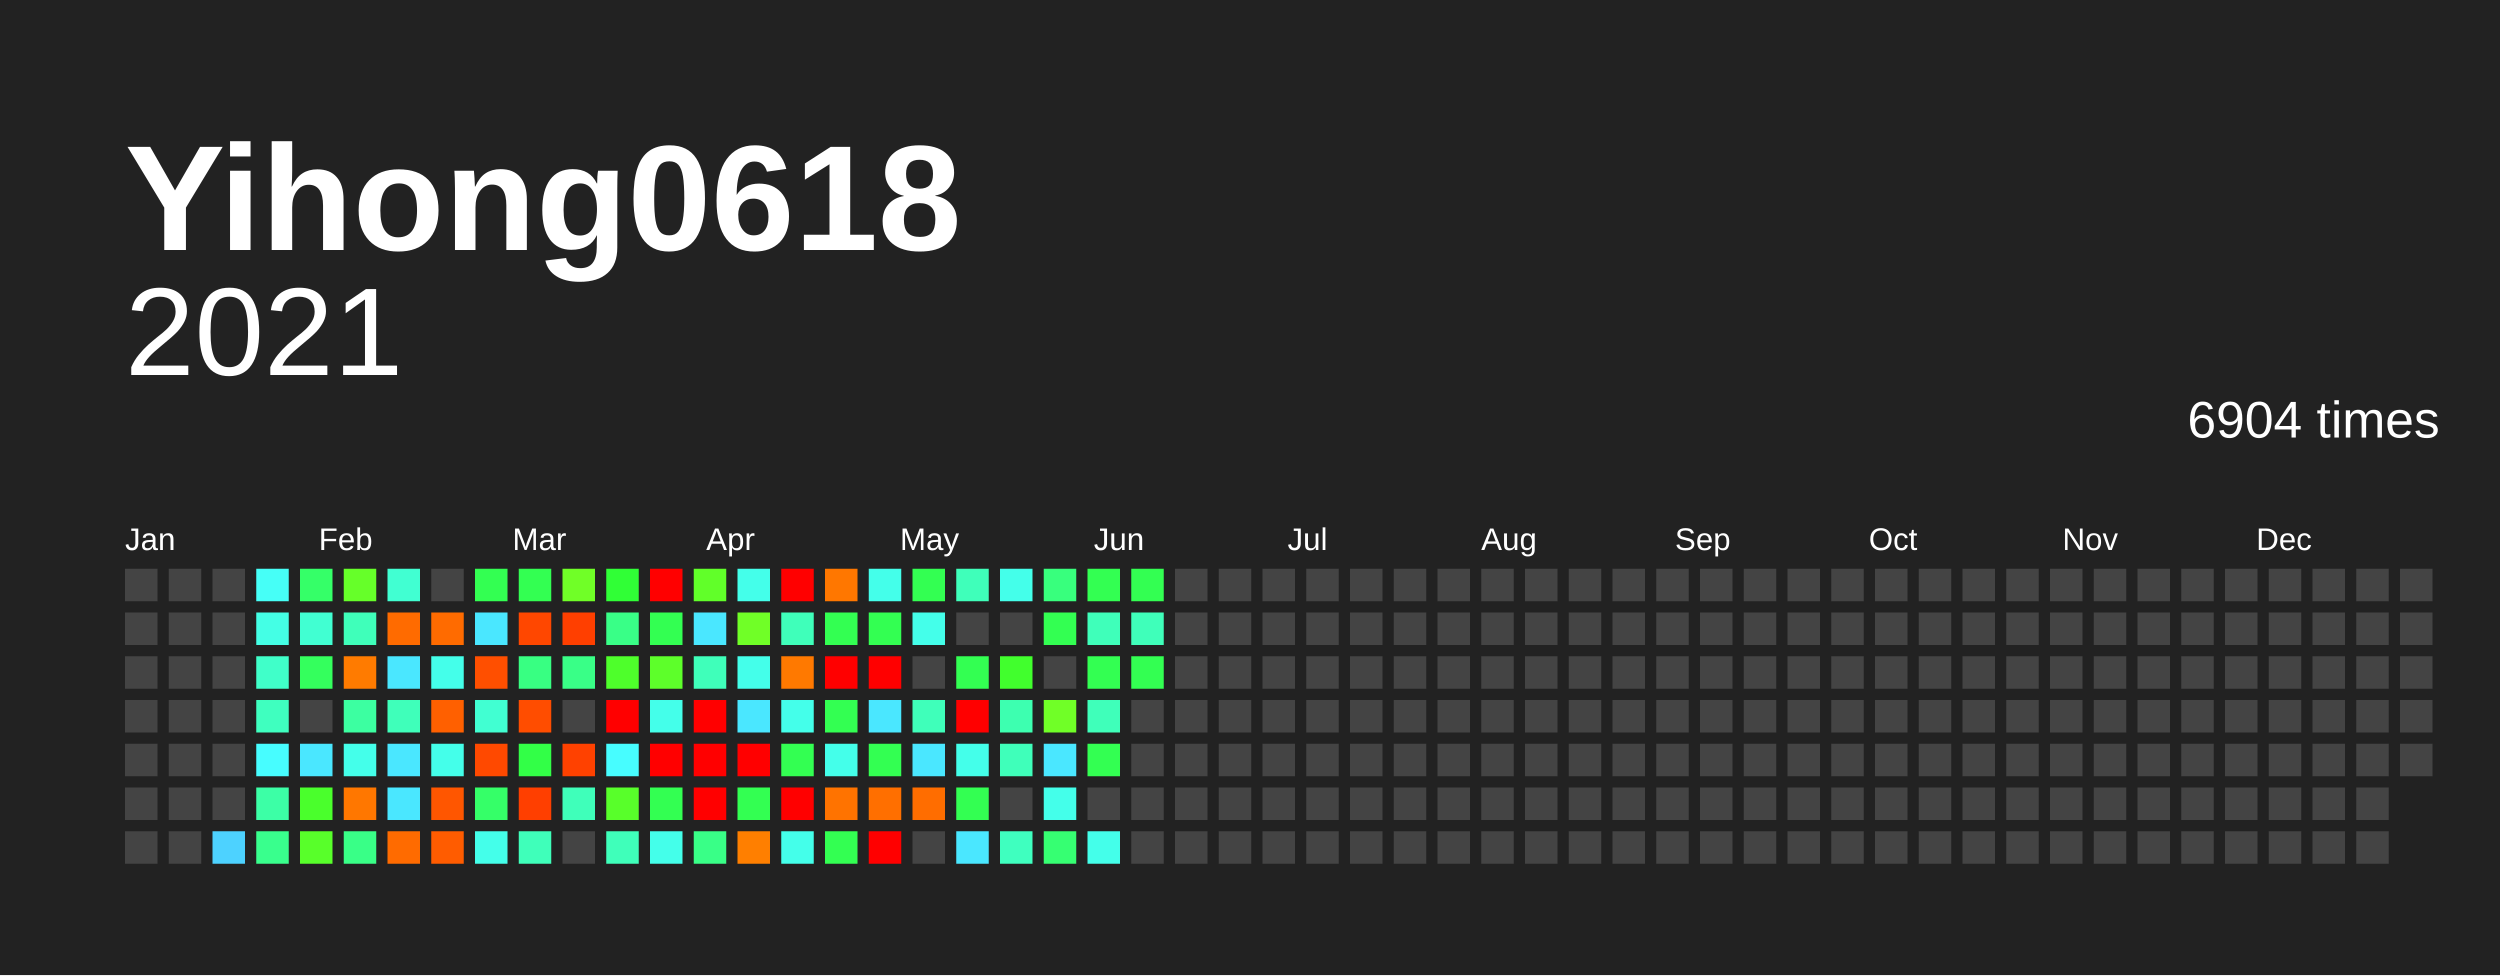
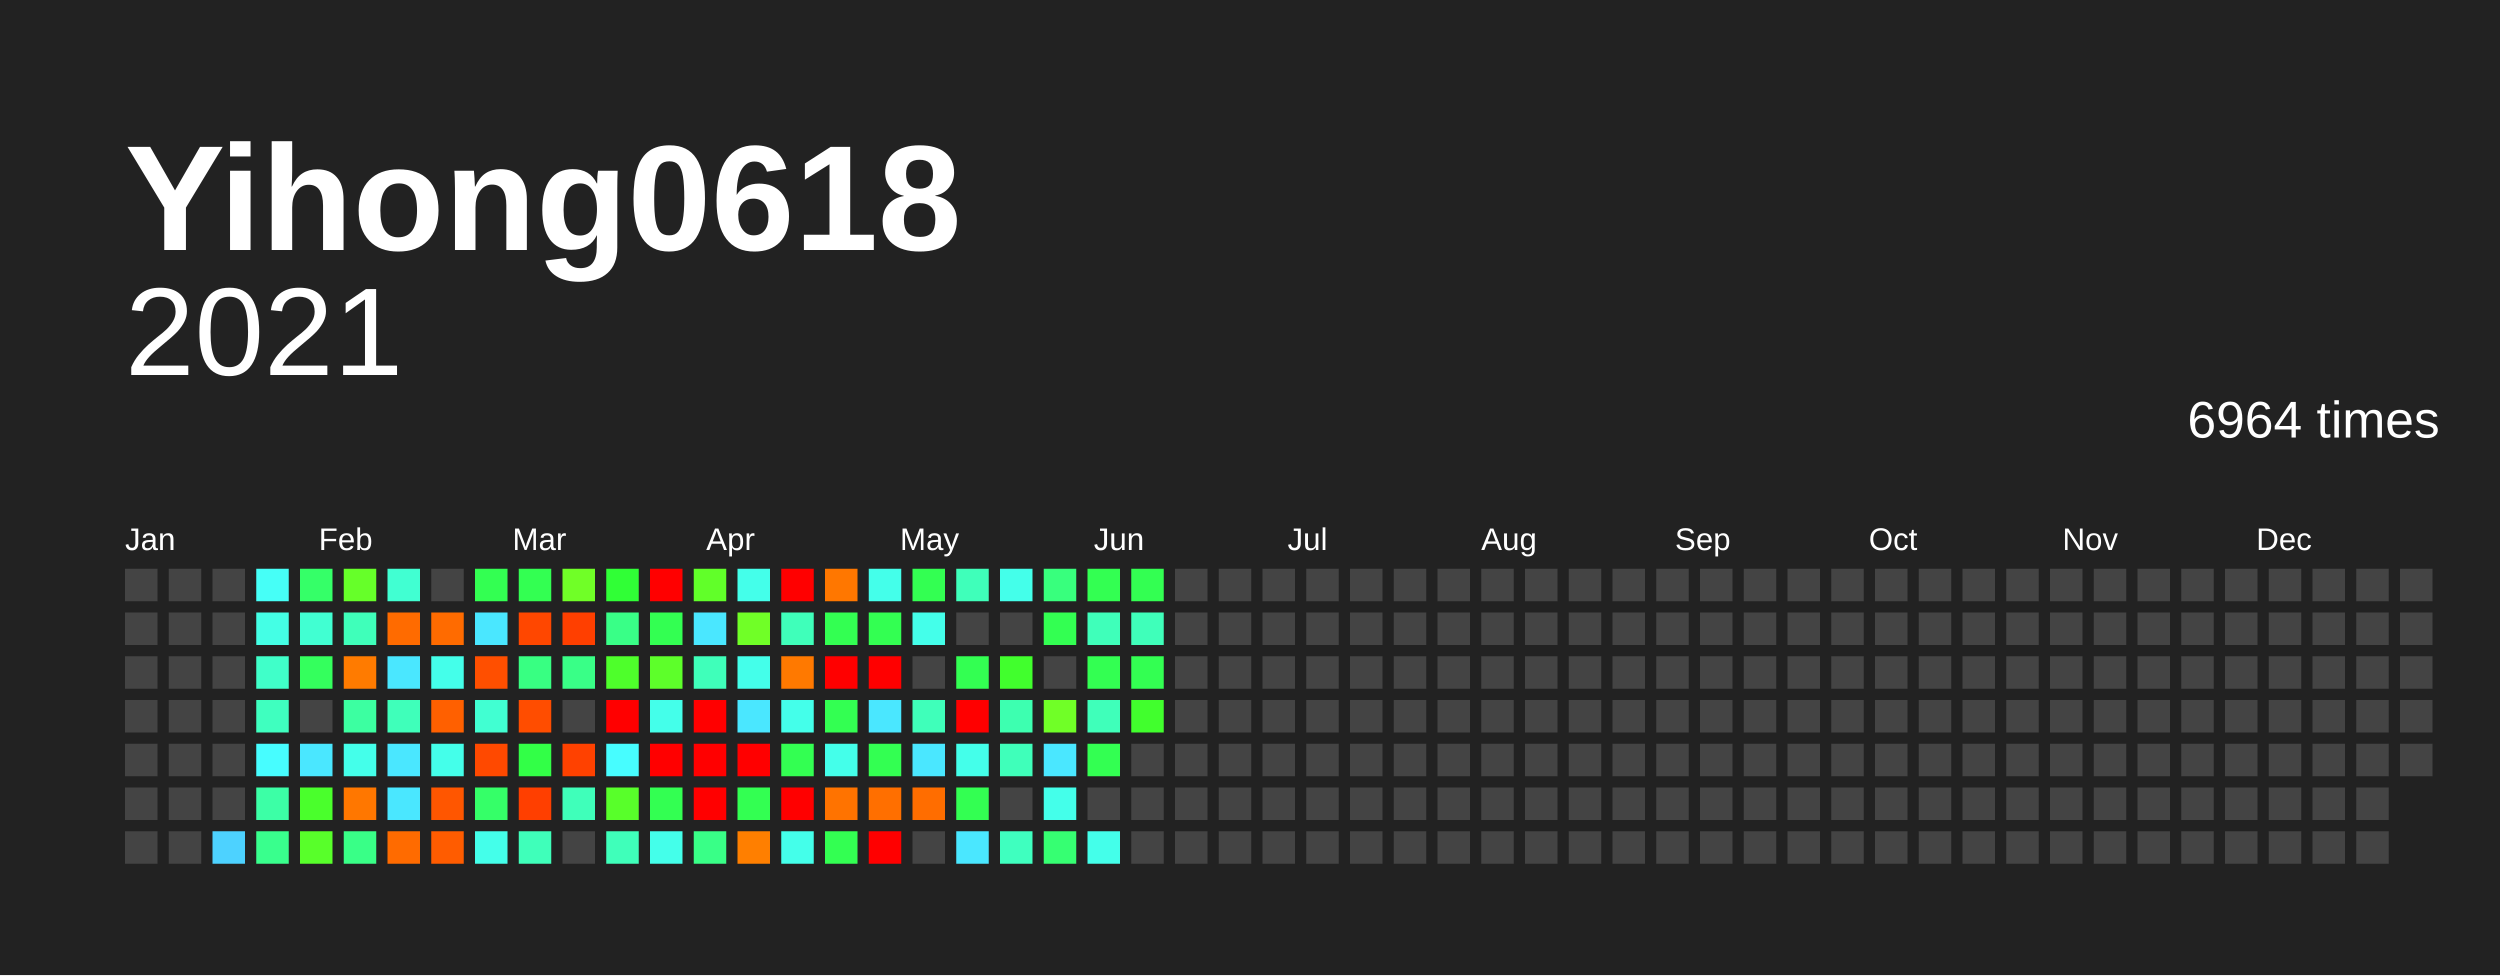
<svg xmlns="http://www.w3.org/2000/svg" baseProfile="full" height="78mm" version="1.1" viewBox="0,0,200,78" width="200mm">
  <defs />
  <rect fill="#222222" height="78" width="200" x="0" y="0" />
  <text fill="#FFFFFF" style="font-size:12px; font-family:Arial; font-weight:bold;" x="10" y="20">Yihong0618</text>
  <text alignment-baseline="hanging" fill="#FFFFFF" style="font-size:10.0px; font-family:Arial;" x="10" y="30">2021</text>
-   <text alignment-baseline="hanging" fill="#FFFFFF" style="font-size:4.125px; font-family:Arial;" x="175" y="35">6904 times</text>
+   <text alignment-baseline="hanging" fill="#FFFFFF" style="font-size:4.125px; font-family:Arial;" x="175" y="35">6964 times</text>
  <text fill="#FFFFFF" style="font-size:2.5px; font-family:Arial" x="10.0" y="44">Jan</text>
  <text fill="#FFFFFF" style="font-size:2.5px; font-family:Arial" x="25.5" y="44">Feb</text>
  <text fill="#FFFFFF" style="font-size:2.5px; font-family:Arial" x="41.0" y="44">Mar</text>
  <text fill="#FFFFFF" style="font-size:2.5px; font-family:Arial" x="56.5" y="44">Apr</text>
  <text fill="#FFFFFF" style="font-size:2.5px; font-family:Arial" x="72.0" y="44">May</text>
  <text fill="#FFFFFF" style="font-size:2.5px; font-family:Arial" x="87.5" y="44">Jun</text>
  <text fill="#FFFFFF" style="font-size:2.5px; font-family:Arial" x="103.0" y="44">Jul</text>
  <text fill="#FFFFFF" style="font-size:2.5px; font-family:Arial" x="118.5" y="44">Aug</text>
  <text fill="#FFFFFF" style="font-size:2.5px; font-family:Arial" x="134.0" y="44">Sep</text>
  <text fill="#FFFFFF" style="font-size:2.5px; font-family:Arial" x="149.5" y="44">Oct</text>
  <text fill="#FFFFFF" style="font-size:2.5px; font-family:Arial" x="165.0" y="44">Nov</text>
  <text fill="#FFFFFF" style="font-size:2.5px; font-family:Arial" x="180.5" y="44">Dec</text>
  <rect fill="#444444" height="2.6" width="2.6" x="10.0" y="45.5" />
  <rect fill="#444444" height="2.6" width="2.6" x="10.0" y="49.0" />
  <rect fill="#444444" height="2.6" width="2.6" x="10.0" y="52.5" />
  <rect fill="#444444" height="2.6" width="2.6" x="10.0" y="56.0" />
  <rect fill="#444444" height="2.6" width="2.6" x="10.0" y="59.5" />
  <rect fill="#444444" height="2.6" width="2.6" x="10.0" y="63.0" />
  <rect fill="#444444" height="2.6" width="2.6" x="10.0" y="66.5" />
  <rect fill="#444444" height="2.6" width="2.6" x="13.5" y="45.5" />
  <rect fill="#444444" height="2.6" width="2.6" x="13.5" y="49.0" />
  <rect fill="#444444" height="2.6" width="2.6" x="13.5" y="52.5" />
  <rect fill="#444444" height="2.6" width="2.6" x="13.5" y="56.0" />
  <rect fill="#444444" height="2.6" width="2.6" x="13.5" y="59.5" />
  <rect fill="#444444" height="2.6" width="2.6" x="13.5" y="63.0" />
  <rect fill="#444444" height="2.6" width="2.6" x="13.5" y="66.5" />
  <rect fill="#444444" height="2.6" width="2.6" x="17.0" y="45.5" />
  <rect fill="#444444" height="2.6" width="2.6" x="17.0" y="49.0" />
  <rect fill="#444444" height="2.6" width="2.6" x="17.0" y="52.5" />
  <rect fill="#444444" height="2.6" width="2.6" x="17.0" y="56.0" />
  <rect fill="#444444" height="2.6" width="2.6" x="17.0" y="59.5" />
  <rect fill="#444444" height="2.6" width="2.6" x="17.0" y="63.0" />
  <rect fill="#4dd2ff" height="2.6" width="2.6" x="17.0" y="66.5" />
  <rect fill="#46fff7" height="2.6" width="2.6" x="20.5" y="45.5" />
  <rect fill="#44ffe5" height="2.6" width="2.6" x="20.5" y="49.0" />
  <rect fill="#40ffc9" height="2.6" width="2.6" x="20.5" y="52.5" />
  <rect fill="#3fffbf" height="2.6" width="2.6" x="20.5" y="56.0" />
  <rect fill="#47fdff" height="2.6" width="2.6" x="20.5" y="59.5" />
  <rect fill="#3cffa6" height="2.6" width="2.6" x="20.5" y="63.0" />
  <rect fill="#39ff8d" height="2.6" width="2.6" x="20.5" y="66.5" />
  <rect fill="#35ff68" height="2.6" width="2.6" x="24.0" y="45.5" />
  <rect fill="#41ffd2" height="2.6" width="2.6" x="24.0" y="49.0" />
  <rect fill="#34ff5d" height="2.6" width="2.6" x="24.0" y="52.5" />
  <rect fill="#444444" height="2.6" width="2.6" x="24.0" y="56.0" />
  <rect fill="#4ae7ff" height="2.6" width="2.6" x="24.0" y="59.5" />
  <rect fill="#4aff2c" height="2.6" width="2.6" x="24.0" y="63.0" />
  <rect fill="#58ff2a" height="2.6" width="2.6" x="24.0" y="66.5" />
  <rect fill="#66ff29" height="2.6" width="2.6" x="27.5" y="45.5" />
  <rect fill="#3fffba" height="2.6" width="2.6" x="27.5" y="49.0" />
  <rect fill="#ff7b00" height="2.6" width="2.6" x="27.5" y="52.5" />
  <rect fill="#3cffa1" height="2.6" width="2.6" x="27.5" y="56.0" />
  <rect fill="#44ffea" height="2.6" width="2.6" x="27.5" y="59.5" />
  <rect fill="#ff7700" height="2.6" width="2.6" x="27.5" y="63.0" />
  <rect fill="#39ff87" height="2.6" width="2.6" x="27.5" y="66.5" />
  <rect fill="#41ffd2" height="2.6" width="2.6" x="31.0" y="45.5" />
  <rect fill="#ff6b00" height="2.6" width="2.6" x="31.0" y="49.0" />
  <rect fill="#4ae7ff" height="2.6" width="2.6" x="31.0" y="52.5" />
  <rect fill="#3fffba" height="2.6" width="2.6" x="31.0" y="56.0" />
  <rect fill="#4ae7ff" height="2.6" width="2.6" x="31.0" y="59.5" />
  <rect fill="#4ae7ff" height="2.6" width="2.6" x="31.0" y="63.0" />
  <rect fill="#ff6b00" height="2.6" width="2.6" x="31.0" y="66.5" />
  <rect fill="#444444" height="2.6" width="2.6" x="34.5" y="45.5" />
  <rect fill="#ff6b00" height="2.6" width="2.6" x="34.5" y="49.0" />
  <rect fill="#44ffea" height="2.6" width="2.6" x="34.5" y="52.5" />
  <rect fill="#ff6000" height="2.6" width="2.6" x="34.5" y="56.0" />
  <rect fill="#44ffea" height="2.6" width="2.6" x="34.5" y="59.5" />
  <rect fill="#ff5600" height="2.6" width="2.6" x="34.5" y="63.0" />
  <rect fill="#ff5c00" height="2.6" width="2.6" x="34.5" y="66.5" />
  <rect fill="#33ff52" height="2.6" width="2.6" x="38.0" y="45.5" />
  <rect fill="#4ae7ff" height="2.6" width="2.6" x="38.0" y="49.0" />
  <rect fill="#ff4f00" height="2.6" width="2.6" x="38.0" y="52.5" />
  <rect fill="#41ffd2" height="2.6" width="2.6" x="38.0" y="56.0" />
  <rect fill="#ff4900" height="2.6" width="2.6" x="38.0" y="59.5" />
  <rect fill="#35ff68" height="2.6" width="2.6" x="38.0" y="63.0" />
  <rect fill="#44ffea" height="2.6" width="2.6" x="38.0" y="66.5" />
  <rect fill="#33ff52" height="2.6" width="2.6" x="41.5" y="45.5" />
  <rect fill="#ff4700" height="2.6" width="2.6" x="41.5" y="49.0" />
  <rect fill="#38ff82" height="2.6" width="2.6" x="41.5" y="52.5" />
  <rect fill="#ff4d00" height="2.6" width="2.6" x="41.5" y="56.0" />
  <rect fill="#32ff47" height="2.6" width="2.6" x="41.5" y="59.5" />
  <rect fill="#ff3f00" height="2.6" width="2.6" x="41.5" y="63.0" />
  <rect fill="#3fffba" height="2.6" width="2.6" x="41.5" y="66.5" />
  <rect fill="#70ff27" height="2.6" width="2.6" x="45.0" y="45.5" />
  <rect fill="#ff3f00" height="2.6" width="2.6" x="45.0" y="49.0" />
  <rect fill="#39ff87" height="2.6" width="2.6" x="45.0" y="52.5" />
  <rect fill="#444444" height="2.6" width="2.6" x="45.0" y="56.0" />
  <rect fill="#ff4100" height="2.6" width="2.6" x="45.0" y="59.5" />
  <rect fill="#3fffba" height="2.6" width="2.6" x="45.0" y="63.0" />
  <rect fill="#444444" height="2.6" width="2.6" x="45.0" y="66.5" />
  <rect fill="#30ff36" height="2.6" width="2.6" x="48.5" y="45.5" />
  <rect fill="#39ff87" height="2.6" width="2.6" x="48.5" y="49.0" />
  <rect fill="#4eff2b" height="2.6" width="2.6" x="48.5" y="52.5" />
  <rect fill="red" height="2.6" width="2.6" x="48.5" y="56.0" />
  <rect fill="#47fdff" height="2.6" width="2.6" x="48.5" y="59.5" />
  <rect fill="#58ff2a" height="2.6" width="2.6" x="48.5" y="63.0" />
  <rect fill="#3fffba" height="2.6" width="2.6" x="48.5" y="66.5" />
  <rect fill="red" height="2.6" width="2.6" x="52.0" y="45.5" />
  <rect fill="#33ff52" height="2.6" width="2.6" x="52.0" y="49.0" />
  <rect fill="#5dff2a" height="2.6" width="2.6" x="52.0" y="52.5" />
  <rect fill="#44ffea" height="2.6" width="2.6" x="52.0" y="56.0" />
  <rect fill="red" height="2.6" width="2.6" x="52.0" y="59.5" />
  <rect fill="#33ff52" height="2.6" width="2.6" x="52.0" y="63.0" />
  <rect fill="#44ffea" height="2.6" width="2.6" x="52.0" y="66.5" />
  <rect fill="#61ff29" height="2.6" width="2.6" x="55.5" y="45.5" />
  <rect fill="#4ae7ff" height="2.6" width="2.6" x="55.5" y="49.0" />
  <rect fill="#3fffba" height="2.6" width="2.6" x="55.5" y="52.5" />
  <rect fill="red" height="2.6" width="2.6" x="55.5" y="56.0" />
  <rect fill="red" height="2.6" width="2.6" x="55.5" y="59.5" />
  <rect fill="red" height="2.6" width="2.6" x="55.5" y="63.0" />
  <rect fill="#39ff87" height="2.6" width="2.6" x="55.5" y="66.5" />
  <rect fill="#44ffea" height="2.6" width="2.6" x="59.0" y="45.5" />
  <rect fill="#70ff27" height="2.6" width="2.6" x="59.0" y="49.0" />
  <rect fill="#44ffea" height="2.6" width="2.6" x="59.0" y="52.5" />
  <rect fill="#4ae7ff" height="2.6" width="2.6" x="59.0" y="56.0" />
  <rect fill="red" height="2.6" width="2.6" x="59.0" y="59.5" />
  <rect fill="#33ff52" height="2.6" width="2.6" x="59.0" y="63.0" />
  <rect fill="#ff7f00" height="2.6" width="2.6" x="59.0" y="66.5" />
  <rect fill="red" height="2.6" width="2.6" x="62.5" y="45.5" />
  <rect fill="#3fffba" height="2.6" width="2.6" x="62.5" y="49.0" />
  <rect fill="#ff7900" height="2.6" width="2.6" x="62.5" y="52.5" />
  <rect fill="#44ffea" height="2.6" width="2.6" x="62.5" y="56.0" />
  <rect fill="#33ff52" height="2.6" width="2.6" x="62.5" y="59.5" />
  <rect fill="red" height="2.6" width="2.6" x="62.5" y="63.0" />
  <rect fill="#44ffea" height="2.6" width="2.6" x="62.5" y="66.5" />
  <rect fill="#ff7700" height="2.6" width="2.6" x="66.0" y="45.5" />
  <rect fill="#33ff52" height="2.6" width="2.6" x="66.0" y="49.0" />
  <rect fill="red" height="2.6" width="2.6" x="66.0" y="52.5" />
  <rect fill="#33ff52" height="2.6" width="2.6" x="66.0" y="56.0" />
  <rect fill="#44ffea" height="2.6" width="2.6" x="66.0" y="59.5" />
  <rect fill="#ff7300" height="2.6" width="2.6" x="66.0" y="63.0" />
  <rect fill="#33ff52" height="2.6" width="2.6" x="66.0" y="66.5" />
  <rect fill="#44ffea" height="2.6" width="2.6" x="69.5" y="45.5" />
  <rect fill="#33ff52" height="2.6" width="2.6" x="69.5" y="49.0" />
  <rect fill="red" height="2.6" width="2.6" x="69.5" y="52.5" />
  <rect fill="#4ae7ff" height="2.6" width="2.6" x="69.5" y="56.0" />
  <rect fill="#33ff52" height="2.6" width="2.6" x="69.5" y="59.5" />
  <rect fill="#ff6f00" height="2.6" width="2.6" x="69.5" y="63.0" />
  <rect fill="red" height="2.6" width="2.6" x="69.5" y="66.5" />
  <rect fill="#33ff52" height="2.6" width="2.6" x="73.0" y="45.5" />
  <rect fill="#44ffea" height="2.6" width="2.6" x="73.0" y="49.0" />
  <rect fill="#444444" height="2.6" width="2.6" x="73.0" y="52.5" />
  <rect fill="#3fffba" height="2.6" width="2.6" x="73.0" y="56.0" />
  <rect fill="#4ae7ff" height="2.6" width="2.6" x="73.0" y="59.5" />
  <rect fill="#ff6d00" height="2.6" width="2.6" x="73.0" y="63.0" />
  <rect fill="#444444" height="2.6" width="2.6" x="73.0" y="66.5" />
  <rect fill="#3fffba" height="2.6" width="2.6" x="76.5" y="45.5" />
  <rect fill="#444444" height="2.6" width="2.6" x="76.5" y="49.0" />
  <rect fill="#33ff52" height="2.6" width="2.6" x="76.5" y="52.5" />
  <rect fill="red" height="2.6" width="2.6" x="76.5" y="56.0" />
  <rect fill="#44ffea" height="2.6" width="2.6" x="76.5" y="59.5" />
  <rect fill="#33ff52" height="2.6" width="2.6" x="76.5" y="63.0" />
  <rect fill="#4ae7ff" height="2.6" width="2.6" x="76.5" y="66.5" />
  <rect fill="#44ffea" height="2.6" width="2.6" x="80.0" y="45.5" />
  <rect fill="#444444" height="2.6" width="2.6" x="80.0" y="49.0" />
  <rect fill="#41ff2d" height="2.6" width="2.6" x="80.0" y="52.5" />
  <rect fill="#3dffb0" height="2.6" width="2.6" x="80.0" y="56.0" />
  <rect fill="#3fffba" height="2.6" width="2.6" x="80.0" y="59.5" />
  <rect fill="#444444" height="2.6" width="2.6" x="80.0" y="63.0" />
  <rect fill="#3fffbf" height="2.6" width="2.6" x="80.0" y="66.5" />
  <rect fill="#38ff7d" height="2.6" width="2.6" x="83.5" y="45.5" />
  <rect fill="#33ff52" height="2.6" width="2.6" x="83.5" y="49.0" />
  <rect fill="#444444" height="2.6" width="2.6" x="83.5" y="52.5" />
  <rect fill="#70ff27" height="2.6" width="2.6" x="83.5" y="56.0" />
  <rect fill="#4ae7ff" height="2.6" width="2.6" x="83.5" y="59.5" />
  <rect fill="#44ffea" height="2.6" width="2.6" x="83.5" y="63.0" />
  <rect fill="#36ff72" height="2.6" width="2.6" x="83.5" y="66.5" />
  <rect fill="#33ff52" height="2.6" width="2.6" x="87.0" y="45.5" />
  <rect fill="#3fffba" height="2.6" width="2.6" x="87.0" y="49.0" />
  <rect fill="#33ff52" height="2.6" width="2.6" x="87.0" y="52.5" />
  <rect fill="#3fffba" height="2.6" width="2.6" x="87.0" y="56.0" />
  <rect fill="#33ff52" height="2.6" width="2.6" x="87.0" y="59.5" />
  <rect fill="#444444" height="2.6" width="2.6" x="87.0" y="63.0" />
  <rect fill="#44ffea" height="2.6" width="2.6" x="87.0" y="66.5" />
  <rect fill="#33ff52" height="2.6" width="2.6" x="90.5" y="45.5" />
  <rect fill="#3fffba" height="2.6" width="2.6" x="90.5" y="49.0" />
  <rect fill="#33ff52" height="2.6" width="2.6" x="90.5" y="52.5" />
-   <rect fill="#444444" height="2.6" width="2.6" x="90.5" y="56.0" />
+   <rect fill="#41ff2d" height="2.6" width="2.6" x="90.5" y="56.0" />
  <rect fill="#444444" height="2.6" width="2.6" x="90.5" y="59.5" />
  <rect fill="#444444" height="2.6" width="2.6" x="90.5" y="63.0" />
  <rect fill="#444444" height="2.6" width="2.6" x="90.5" y="66.5" />
  <rect fill="#444444" height="2.6" width="2.6" x="94.0" y="45.5" />
  <rect fill="#444444" height="2.6" width="2.6" x="94.0" y="49.0" />
  <rect fill="#444444" height="2.6" width="2.6" x="94.0" y="52.5" />
  <rect fill="#444444" height="2.6" width="2.6" x="94.0" y="56.0" />
  <rect fill="#444444" height="2.6" width="2.6" x="94.0" y="59.5" />
  <rect fill="#444444" height="2.6" width="2.6" x="94.0" y="63.0" />
  <rect fill="#444444" height="2.6" width="2.6" x="94.0" y="66.5" />
  <rect fill="#444444" height="2.6" width="2.6" x="97.5" y="45.5" />
  <rect fill="#444444" height="2.6" width="2.6" x="97.5" y="49.0" />
  <rect fill="#444444" height="2.6" width="2.6" x="97.5" y="52.5" />
  <rect fill="#444444" height="2.6" width="2.6" x="97.5" y="56.0" />
  <rect fill="#444444" height="2.6" width="2.6" x="97.5" y="59.5" />
  <rect fill="#444444" height="2.6" width="2.6" x="97.5" y="63.0" />
  <rect fill="#444444" height="2.6" width="2.6" x="97.5" y="66.5" />
  <rect fill="#444444" height="2.6" width="2.6" x="101.0" y="45.5" />
  <rect fill="#444444" height="2.6" width="2.6" x="101.0" y="49.0" />
  <rect fill="#444444" height="2.6" width="2.6" x="101.0" y="52.5" />
  <rect fill="#444444" height="2.6" width="2.6" x="101.0" y="56.0" />
  <rect fill="#444444" height="2.6" width="2.6" x="101.0" y="59.5" />
  <rect fill="#444444" height="2.6" width="2.6" x="101.0" y="63.0" />
  <rect fill="#444444" height="2.6" width="2.6" x="101.0" y="66.5" />
  <rect fill="#444444" height="2.6" width="2.6" x="104.5" y="45.5" />
  <rect fill="#444444" height="2.6" width="2.6" x="104.5" y="49.0" />
  <rect fill="#444444" height="2.6" width="2.6" x="104.5" y="52.5" />
  <rect fill="#444444" height="2.6" width="2.6" x="104.5" y="56.0" />
  <rect fill="#444444" height="2.6" width="2.6" x="104.5" y="59.5" />
  <rect fill="#444444" height="2.6" width="2.6" x="104.5" y="63.0" />
  <rect fill="#444444" height="2.6" width="2.6" x="104.5" y="66.5" />
  <rect fill="#444444" height="2.6" width="2.6" x="108.0" y="45.5" />
  <rect fill="#444444" height="2.6" width="2.6" x="108.0" y="49.0" />
  <rect fill="#444444" height="2.6" width="2.6" x="108.0" y="52.5" />
  <rect fill="#444444" height="2.6" width="2.6" x="108.0" y="56.0" />
  <rect fill="#444444" height="2.6" width="2.6" x="108.0" y="59.5" />
  <rect fill="#444444" height="2.6" width="2.6" x="108.0" y="63.0" />
  <rect fill="#444444" height="2.6" width="2.6" x="108.0" y="66.5" />
  <rect fill="#444444" height="2.6" width="2.6" x="111.5" y="45.5" />
  <rect fill="#444444" height="2.6" width="2.6" x="111.5" y="49.0" />
  <rect fill="#444444" height="2.6" width="2.6" x="111.5" y="52.5" />
  <rect fill="#444444" height="2.6" width="2.6" x="111.5" y="56.0" />
  <rect fill="#444444" height="2.6" width="2.6" x="111.5" y="59.5" />
  <rect fill="#444444" height="2.6" width="2.6" x="111.5" y="63.0" />
  <rect fill="#444444" height="2.6" width="2.6" x="111.5" y="66.5" />
  <rect fill="#444444" height="2.6" width="2.6" x="115.0" y="45.5" />
  <rect fill="#444444" height="2.6" width="2.6" x="115.0" y="49.0" />
  <rect fill="#444444" height="2.6" width="2.6" x="115.0" y="52.5" />
  <rect fill="#444444" height="2.6" width="2.6" x="115.0" y="56.0" />
  <rect fill="#444444" height="2.6" width="2.6" x="115.0" y="59.5" />
  <rect fill="#444444" height="2.6" width="2.6" x="115.0" y="63.0" />
  <rect fill="#444444" height="2.6" width="2.6" x="115.0" y="66.5" />
  <rect fill="#444444" height="2.6" width="2.6" x="118.5" y="45.5" />
  <rect fill="#444444" height="2.6" width="2.6" x="118.5" y="49.0" />
  <rect fill="#444444" height="2.6" width="2.6" x="118.5" y="52.5" />
  <rect fill="#444444" height="2.6" width="2.6" x="118.5" y="56.0" />
  <rect fill="#444444" height="2.6" width="2.6" x="118.5" y="59.5" />
  <rect fill="#444444" height="2.6" width="2.6" x="118.5" y="63.0" />
  <rect fill="#444444" height="2.6" width="2.6" x="118.5" y="66.5" />
  <rect fill="#444444" height="2.6" width="2.6" x="122.0" y="45.5" />
  <rect fill="#444444" height="2.6" width="2.6" x="122.0" y="49.0" />
  <rect fill="#444444" height="2.6" width="2.6" x="122.0" y="52.5" />
  <rect fill="#444444" height="2.6" width="2.6" x="122.0" y="56.0" />
  <rect fill="#444444" height="2.6" width="2.6" x="122.0" y="59.5" />
  <rect fill="#444444" height="2.6" width="2.6" x="122.0" y="63.0" />
  <rect fill="#444444" height="2.6" width="2.6" x="122.0" y="66.5" />
  <rect fill="#444444" height="2.6" width="2.6" x="125.5" y="45.5" />
  <rect fill="#444444" height="2.6" width="2.6" x="125.5" y="49.0" />
  <rect fill="#444444" height="2.6" width="2.6" x="125.5" y="52.5" />
  <rect fill="#444444" height="2.6" width="2.6" x="125.5" y="56.0" />
  <rect fill="#444444" height="2.6" width="2.6" x="125.5" y="59.5" />
  <rect fill="#444444" height="2.6" width="2.6" x="125.5" y="63.0" />
  <rect fill="#444444" height="2.6" width="2.6" x="125.5" y="66.5" />
  <rect fill="#444444" height="2.6" width="2.6" x="129.0" y="45.5" />
  <rect fill="#444444" height="2.6" width="2.6" x="129.0" y="49.0" />
  <rect fill="#444444" height="2.6" width="2.6" x="129.0" y="52.5" />
  <rect fill="#444444" height="2.6" width="2.6" x="129.0" y="56.0" />
  <rect fill="#444444" height="2.6" width="2.6" x="129.0" y="59.5" />
  <rect fill="#444444" height="2.6" width="2.6" x="129.0" y="63.0" />
  <rect fill="#444444" height="2.6" width="2.6" x="129.0" y="66.5" />
  <rect fill="#444444" height="2.6" width="2.6" x="132.5" y="45.5" />
  <rect fill="#444444" height="2.6" width="2.6" x="132.5" y="49.0" />
  <rect fill="#444444" height="2.6" width="2.6" x="132.5" y="52.5" />
  <rect fill="#444444" height="2.6" width="2.6" x="132.5" y="56.0" />
  <rect fill="#444444" height="2.6" width="2.6" x="132.5" y="59.5" />
  <rect fill="#444444" height="2.6" width="2.6" x="132.5" y="63.0" />
  <rect fill="#444444" height="2.6" width="2.6" x="132.5" y="66.5" />
  <rect fill="#444444" height="2.6" width="2.6" x="136.0" y="45.5" />
  <rect fill="#444444" height="2.6" width="2.6" x="136.0" y="49.0" />
  <rect fill="#444444" height="2.6" width="2.6" x="136.0" y="52.5" />
  <rect fill="#444444" height="2.6" width="2.6" x="136.0" y="56.0" />
  <rect fill="#444444" height="2.6" width="2.6" x="136.0" y="59.5" />
  <rect fill="#444444" height="2.6" width="2.6" x="136.0" y="63.0" />
  <rect fill="#444444" height="2.6" width="2.6" x="136.0" y="66.5" />
  <rect fill="#444444" height="2.6" width="2.6" x="139.5" y="45.5" />
  <rect fill="#444444" height="2.6" width="2.6" x="139.5" y="49.0" />
  <rect fill="#444444" height="2.6" width="2.6" x="139.5" y="52.5" />
  <rect fill="#444444" height="2.6" width="2.6" x="139.5" y="56.0" />
  <rect fill="#444444" height="2.6" width="2.6" x="139.5" y="59.5" />
  <rect fill="#444444" height="2.6" width="2.6" x="139.5" y="63.0" />
  <rect fill="#444444" height="2.6" width="2.6" x="139.5" y="66.5" />
  <rect fill="#444444" height="2.6" width="2.6" x="143.0" y="45.5" />
  <rect fill="#444444" height="2.6" width="2.6" x="143.0" y="49.0" />
  <rect fill="#444444" height="2.6" width="2.6" x="143.0" y="52.5" />
  <rect fill="#444444" height="2.6" width="2.6" x="143.0" y="56.0" />
  <rect fill="#444444" height="2.6" width="2.6" x="143.0" y="59.5" />
  <rect fill="#444444" height="2.6" width="2.6" x="143.0" y="63.0" />
  <rect fill="#444444" height="2.6" width="2.6" x="143.0" y="66.5" />
  <rect fill="#444444" height="2.6" width="2.6" x="146.5" y="45.5" />
  <rect fill="#444444" height="2.6" width="2.6" x="146.5" y="49.0" />
  <rect fill="#444444" height="2.6" width="2.6" x="146.5" y="52.5" />
  <rect fill="#444444" height="2.6" width="2.6" x="146.5" y="56.0" />
  <rect fill="#444444" height="2.6" width="2.6" x="146.5" y="59.5" />
  <rect fill="#444444" height="2.6" width="2.6" x="146.5" y="63.0" />
  <rect fill="#444444" height="2.6" width="2.6" x="146.5" y="66.5" />
  <rect fill="#444444" height="2.6" width="2.6" x="150.0" y="45.5" />
  <rect fill="#444444" height="2.6" width="2.6" x="150.0" y="49.0" />
  <rect fill="#444444" height="2.6" width="2.6" x="150.0" y="52.5" />
  <rect fill="#444444" height="2.6" width="2.6" x="150.0" y="56.0" />
  <rect fill="#444444" height="2.6" width="2.6" x="150.0" y="59.5" />
  <rect fill="#444444" height="2.6" width="2.6" x="150.0" y="63.0" />
  <rect fill="#444444" height="2.6" width="2.6" x="150.0" y="66.5" />
  <rect fill="#444444" height="2.6" width="2.6" x="153.5" y="45.5" />
  <rect fill="#444444" height="2.6" width="2.6" x="153.5" y="49.0" />
  <rect fill="#444444" height="2.6" width="2.6" x="153.5" y="52.5" />
  <rect fill="#444444" height="2.6" width="2.6" x="153.5" y="56.0" />
  <rect fill="#444444" height="2.6" width="2.6" x="153.5" y="59.5" />
  <rect fill="#444444" height="2.6" width="2.6" x="153.5" y="63.0" />
  <rect fill="#444444" height="2.6" width="2.6" x="153.5" y="66.5" />
  <rect fill="#444444" height="2.6" width="2.6" x="157.0" y="45.5" />
  <rect fill="#444444" height="2.6" width="2.6" x="157.0" y="49.0" />
  <rect fill="#444444" height="2.6" width="2.6" x="157.0" y="52.5" />
  <rect fill="#444444" height="2.6" width="2.6" x="157.0" y="56.0" />
  <rect fill="#444444" height="2.6" width="2.6" x="157.0" y="59.5" />
  <rect fill="#444444" height="2.6" width="2.6" x="157.0" y="63.0" />
  <rect fill="#444444" height="2.6" width="2.6" x="157.0" y="66.5" />
  <rect fill="#444444" height="2.6" width="2.6" x="160.5" y="45.5" />
  <rect fill="#444444" height="2.6" width="2.6" x="160.5" y="49.0" />
  <rect fill="#444444" height="2.6" width="2.6" x="160.5" y="52.5" />
  <rect fill="#444444" height="2.6" width="2.6" x="160.5" y="56.0" />
  <rect fill="#444444" height="2.6" width="2.6" x="160.5" y="59.5" />
  <rect fill="#444444" height="2.6" width="2.6" x="160.5" y="63.0" />
  <rect fill="#444444" height="2.6" width="2.6" x="160.5" y="66.5" />
  <rect fill="#444444" height="2.6" width="2.6" x="164.0" y="45.5" />
  <rect fill="#444444" height="2.6" width="2.6" x="164.0" y="49.0" />
  <rect fill="#444444" height="2.6" width="2.6" x="164.0" y="52.5" />
  <rect fill="#444444" height="2.6" width="2.6" x="164.0" y="56.0" />
  <rect fill="#444444" height="2.6" width="2.6" x="164.0" y="59.5" />
  <rect fill="#444444" height="2.6" width="2.6" x="164.0" y="63.0" />
  <rect fill="#444444" height="2.6" width="2.6" x="164.0" y="66.5" />
  <rect fill="#444444" height="2.6" width="2.6" x="167.5" y="45.5" />
  <rect fill="#444444" height="2.6" width="2.6" x="167.5" y="49.0" />
  <rect fill="#444444" height="2.6" width="2.6" x="167.5" y="52.5" />
  <rect fill="#444444" height="2.6" width="2.6" x="167.5" y="56.0" />
  <rect fill="#444444" height="2.6" width="2.6" x="167.5" y="59.5" />
  <rect fill="#444444" height="2.6" width="2.6" x="167.5" y="63.0" />
  <rect fill="#444444" height="2.6" width="2.6" x="167.5" y="66.5" />
  <rect fill="#444444" height="2.6" width="2.6" x="171.0" y="45.5" />
  <rect fill="#444444" height="2.6" width="2.6" x="171.0" y="49.0" />
  <rect fill="#444444" height="2.6" width="2.6" x="171.0" y="52.5" />
  <rect fill="#444444" height="2.6" width="2.6" x="171.0" y="56.0" />
  <rect fill="#444444" height="2.6" width="2.6" x="171.0" y="59.5" />
  <rect fill="#444444" height="2.6" width="2.6" x="171.0" y="63.0" />
  <rect fill="#444444" height="2.6" width="2.6" x="171.0" y="66.5" />
  <rect fill="#444444" height="2.6" width="2.6" x="174.5" y="45.5" />
  <rect fill="#444444" height="2.6" width="2.6" x="174.5" y="49.0" />
  <rect fill="#444444" height="2.6" width="2.6" x="174.5" y="52.5" />
  <rect fill="#444444" height="2.6" width="2.6" x="174.5" y="56.0" />
  <rect fill="#444444" height="2.6" width="2.6" x="174.5" y="59.5" />
  <rect fill="#444444" height="2.6" width="2.6" x="174.5" y="63.0" />
  <rect fill="#444444" height="2.6" width="2.6" x="174.5" y="66.5" />
  <rect fill="#444444" height="2.6" width="2.6" x="178.0" y="45.5" />
  <rect fill="#444444" height="2.6" width="2.6" x="178.0" y="49.0" />
  <rect fill="#444444" height="2.6" width="2.6" x="178.0" y="52.5" />
  <rect fill="#444444" height="2.6" width="2.6" x="178.0" y="56.0" />
  <rect fill="#444444" height="2.6" width="2.6" x="178.0" y="59.5" />
  <rect fill="#444444" height="2.6" width="2.6" x="178.0" y="63.0" />
  <rect fill="#444444" height="2.6" width="2.6" x="178.0" y="66.5" />
  <rect fill="#444444" height="2.6" width="2.6" x="181.5" y="45.5" />
  <rect fill="#444444" height="2.6" width="2.6" x="181.5" y="49.0" />
  <rect fill="#444444" height="2.6" width="2.6" x="181.5" y="52.5" />
  <rect fill="#444444" height="2.6" width="2.6" x="181.5" y="56.0" />
  <rect fill="#444444" height="2.6" width="2.6" x="181.5" y="59.5" />
  <rect fill="#444444" height="2.6" width="2.6" x="181.5" y="63.0" />
  <rect fill="#444444" height="2.6" width="2.6" x="181.5" y="66.5" />
  <rect fill="#444444" height="2.6" width="2.6" x="185.0" y="45.5" />
  <rect fill="#444444" height="2.6" width="2.6" x="185.0" y="49.0" />
  <rect fill="#444444" height="2.6" width="2.6" x="185.0" y="52.5" />
  <rect fill="#444444" height="2.6" width="2.6" x="185.0" y="56.0" />
  <rect fill="#444444" height="2.6" width="2.6" x="185.0" y="59.5" />
  <rect fill="#444444" height="2.6" width="2.6" x="185.0" y="63.0" />
  <rect fill="#444444" height="2.6" width="2.6" x="185.0" y="66.5" />
  <rect fill="#444444" height="2.6" width="2.6" x="188.5" y="45.5" />
  <rect fill="#444444" height="2.6" width="2.6" x="188.5" y="49.0" />
  <rect fill="#444444" height="2.6" width="2.6" x="188.5" y="52.5" />
  <rect fill="#444444" height="2.6" width="2.6" x="188.5" y="56.0" />
  <rect fill="#444444" height="2.6" width="2.6" x="188.5" y="59.5" />
  <rect fill="#444444" height="2.6" width="2.6" x="188.5" y="63.0" />
  <rect fill="#444444" height="2.6" width="2.6" x="188.5" y="66.5" />
  <rect fill="#444444" height="2.6" width="2.6" x="192.0" y="45.5" />
  <rect fill="#444444" height="2.6" width="2.6" x="192.0" y="49.0" />
  <rect fill="#444444" height="2.6" width="2.6" x="192.0" y="52.5" />
  <rect fill="#444444" height="2.6" width="2.6" x="192.0" y="56.0" />
  <rect fill="#444444" height="2.6" width="2.6" x="192.0" y="59.5" />
</svg>
